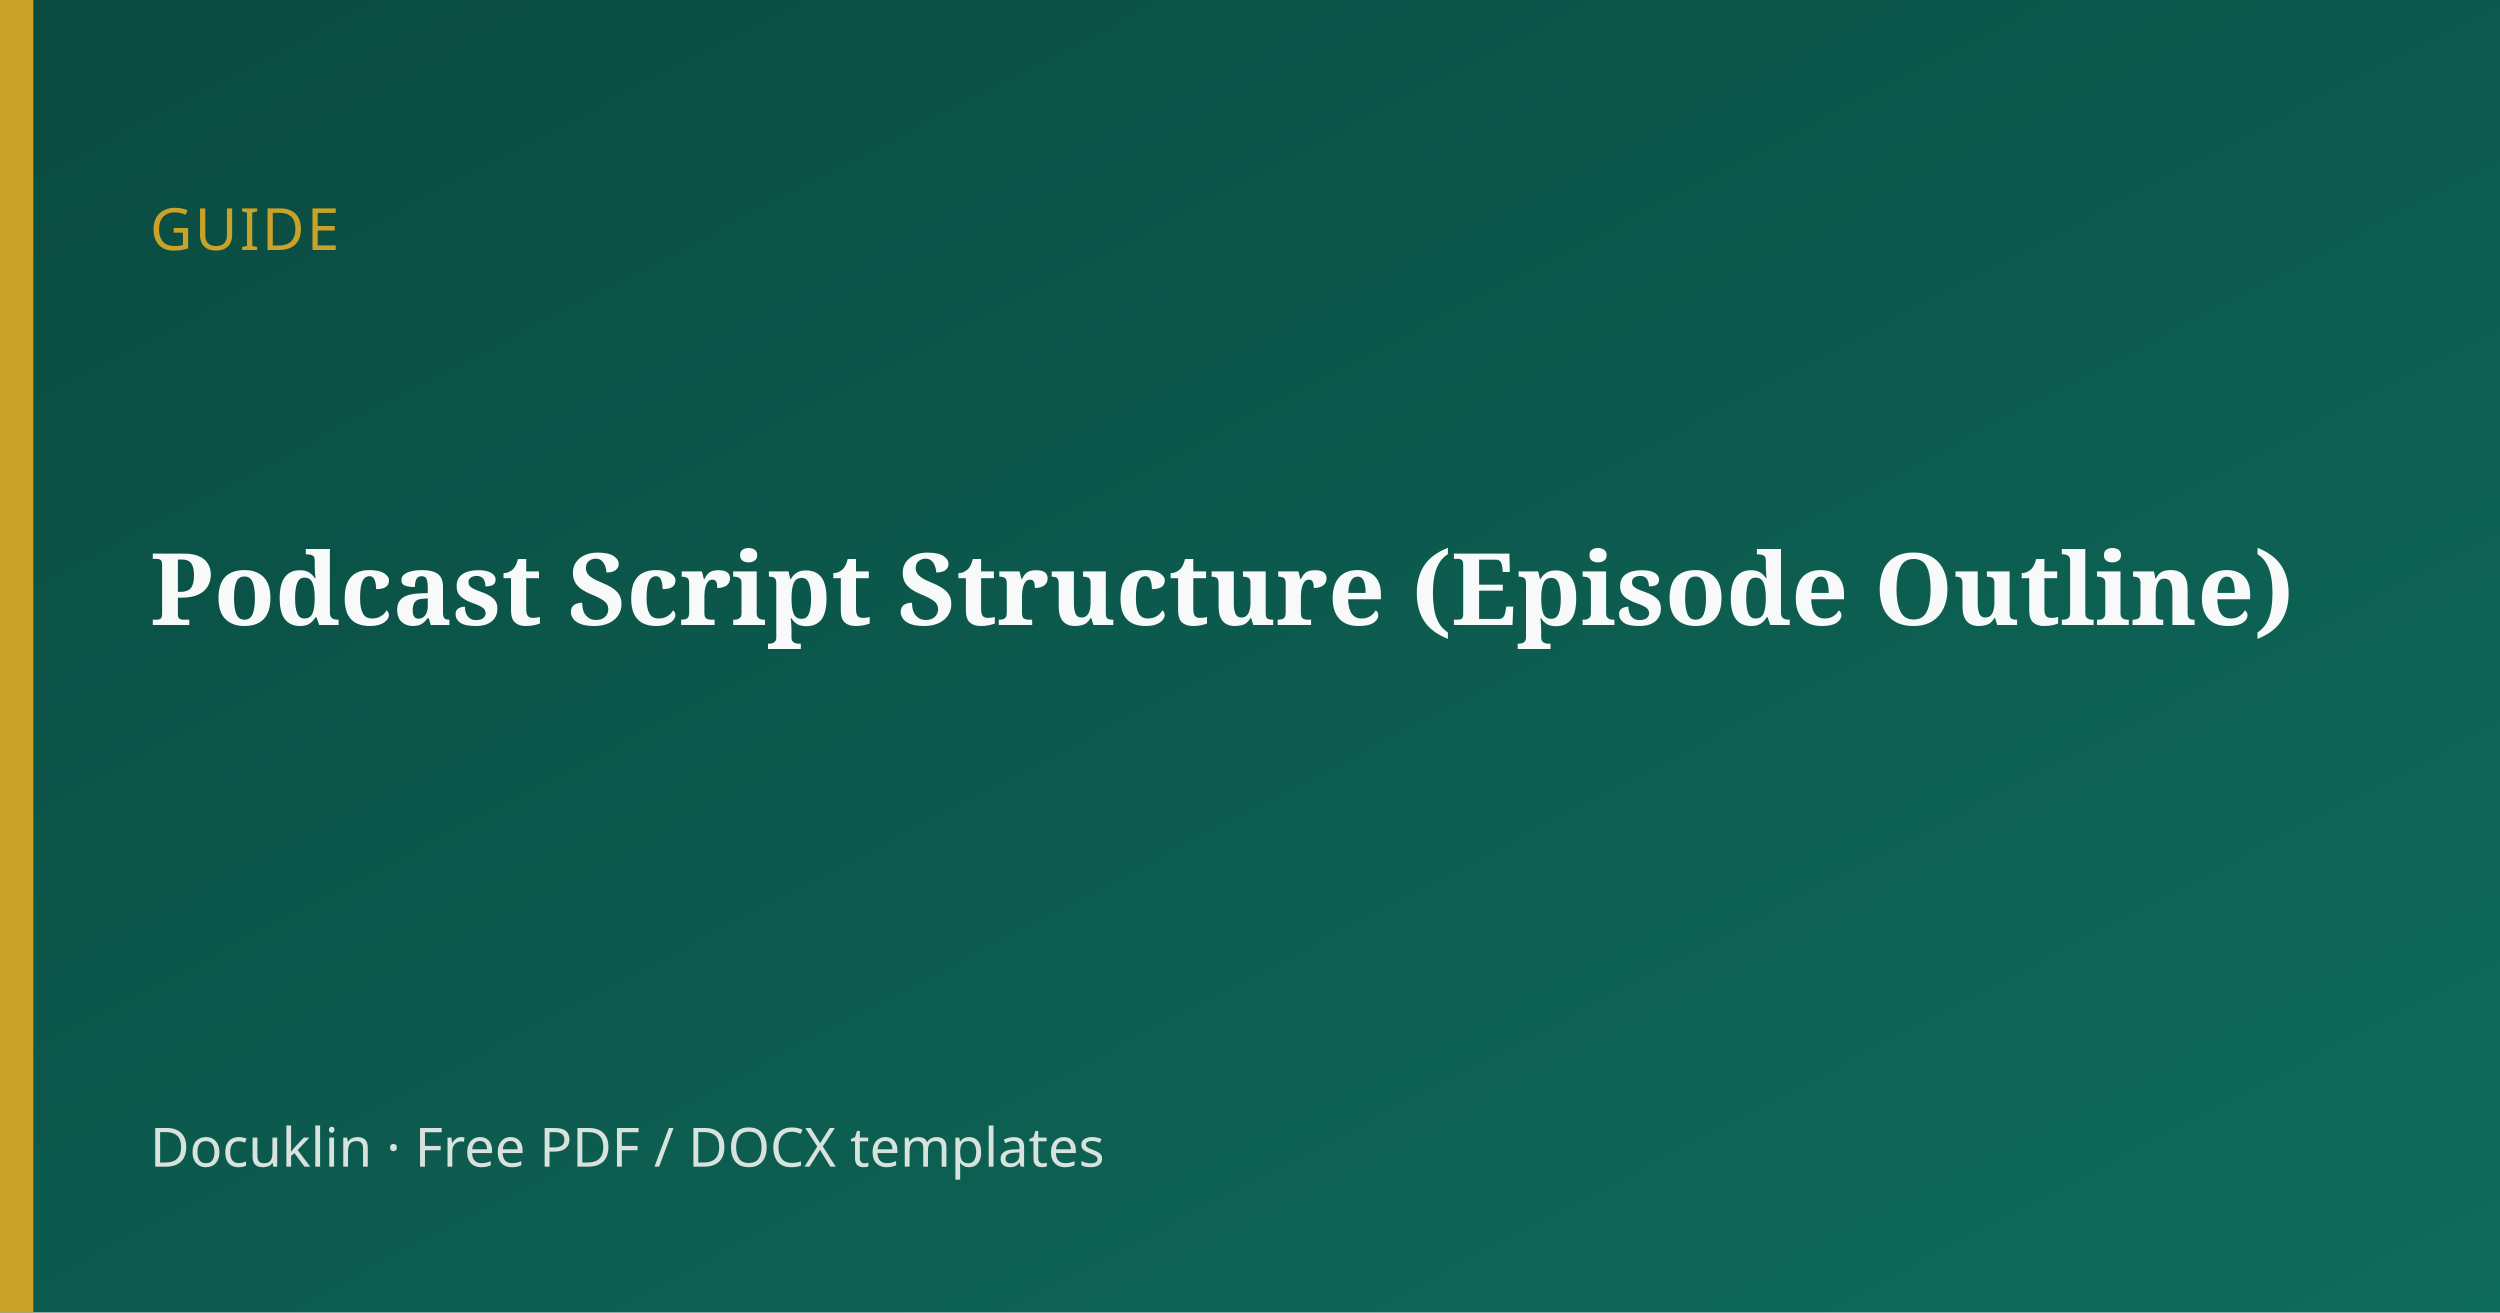
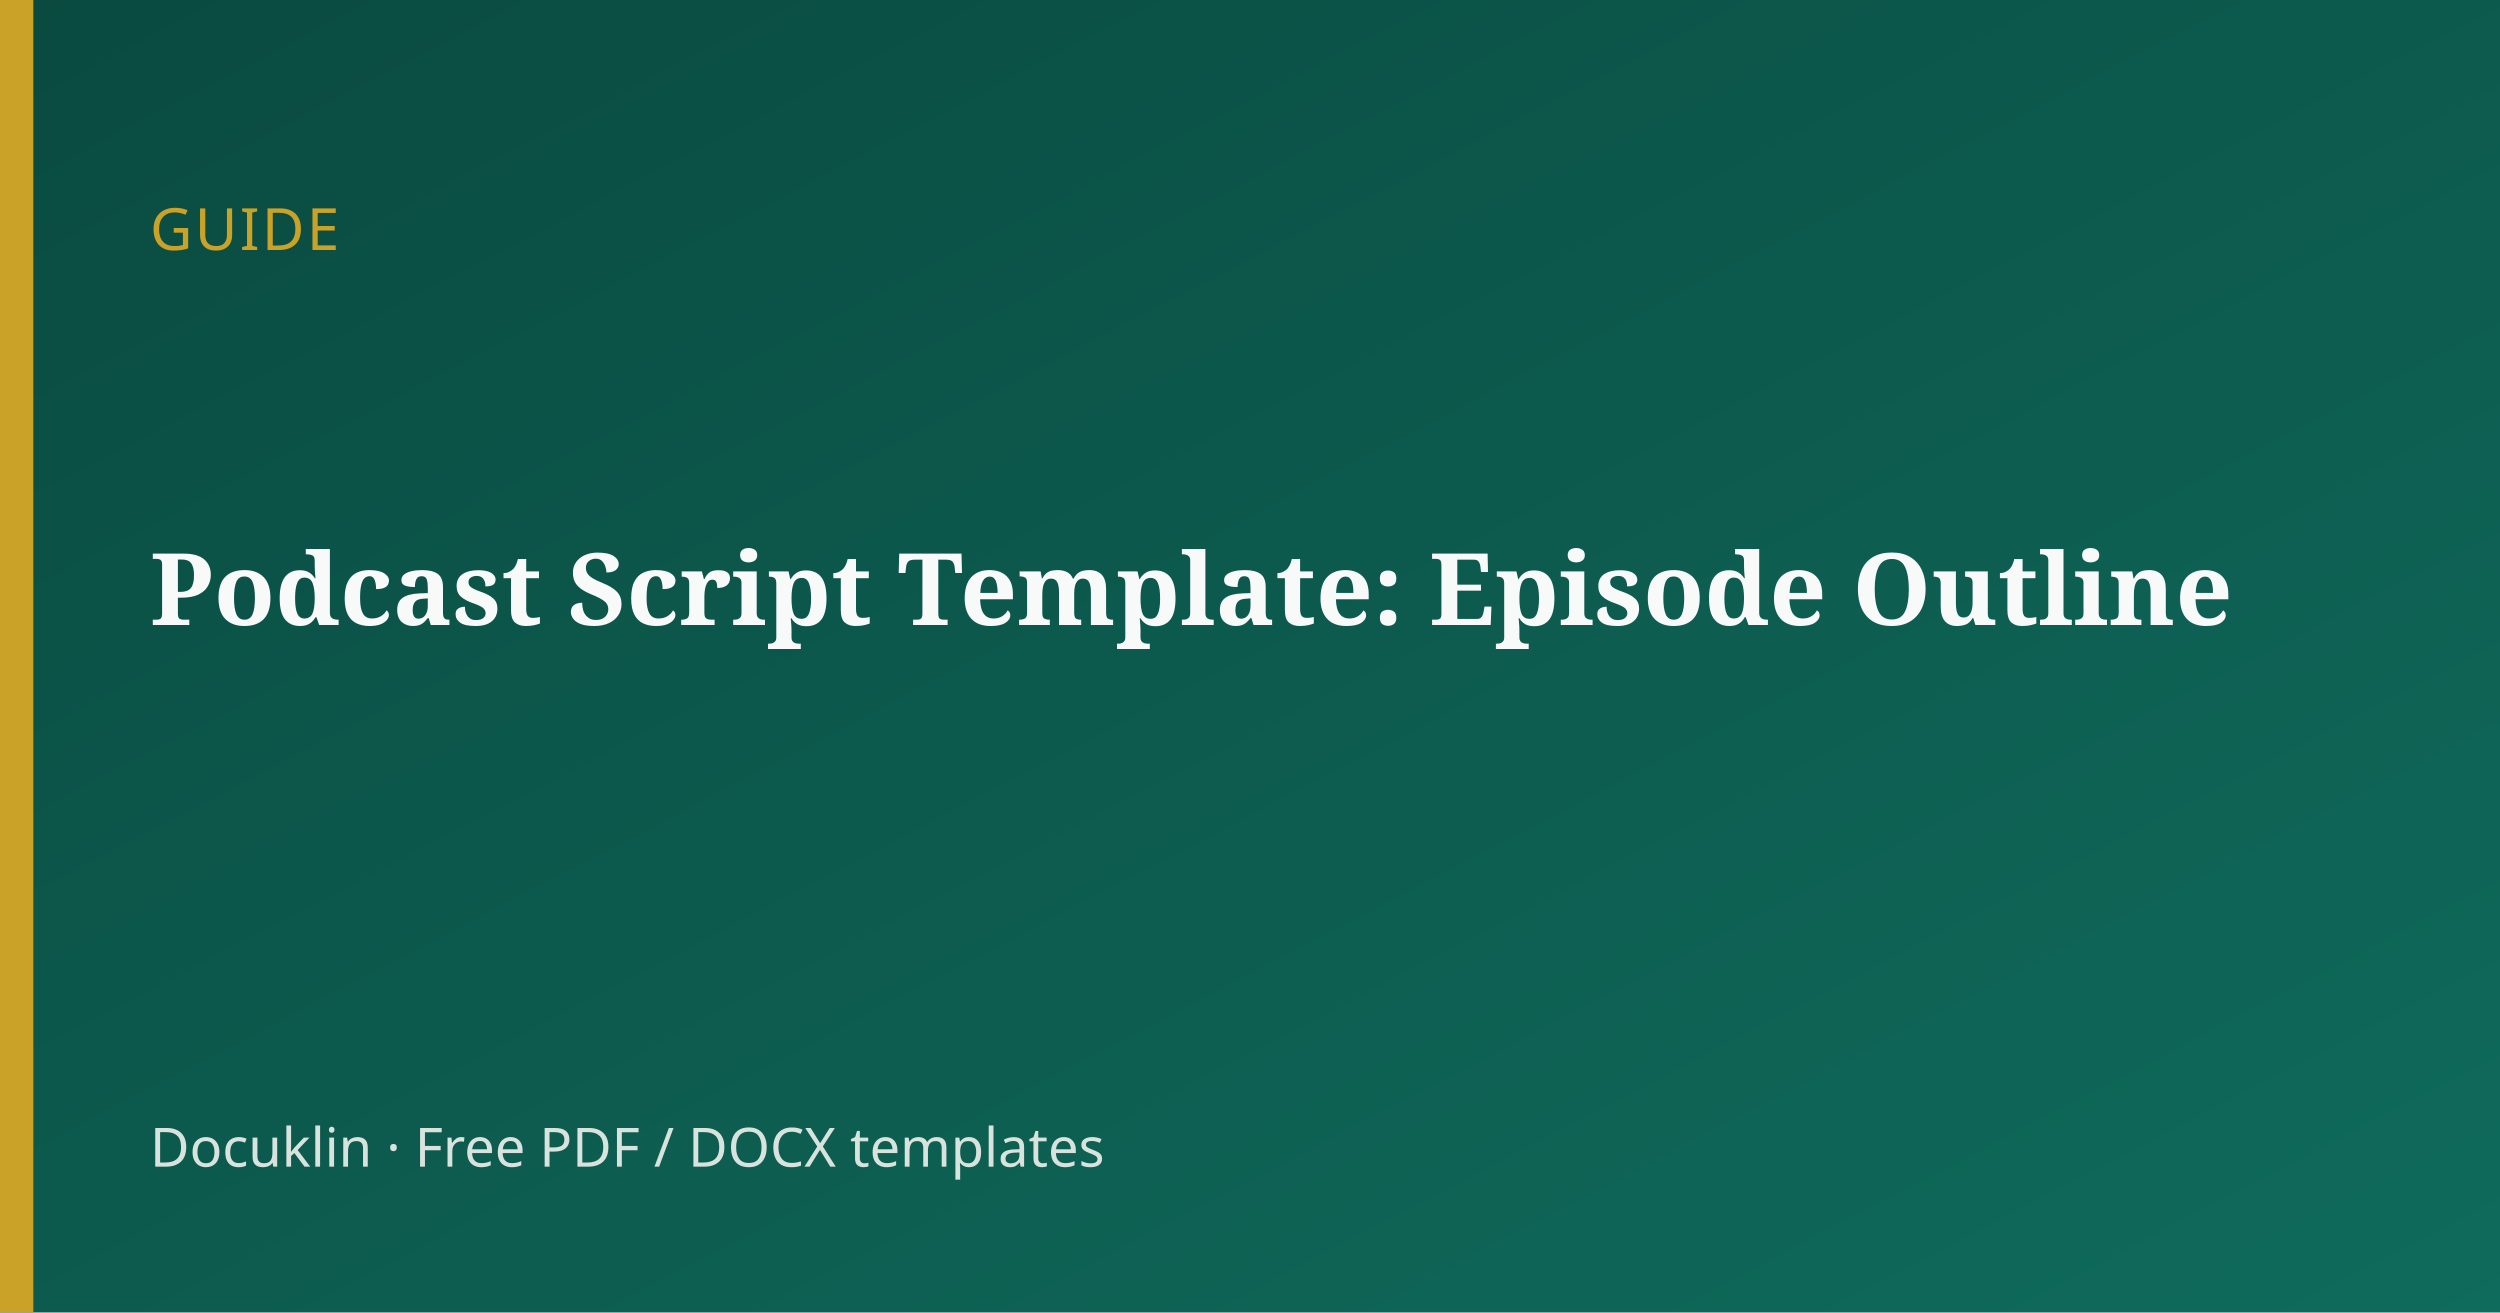
<svg xmlns="http://www.w3.org/2000/svg" width="1200" height="630" viewBox="0 0 1200 630" role="img">
  <defs>
    <linearGradient id="bg" x1="0" y1="0" x2="1" y2="1">
      <stop offset="0%" stop-color="#0a4a40" />
      <stop offset="100%" stop-color="#0f6b5c" />
    </linearGradient>
  </defs>
  <rect width="1200" height="630" fill="url(#bg)" />
  <rect x="0" y="0" width="16" height="630" fill="#c9a227" />
  <text x="72" y="120" fill="#c9a227" font-family="system-ui,sans-serif" font-size="28" letter-spacing="0.04em">GUIDE</text>
-   <text x="72" y="300" fill="#f8faf9" font-family="Georgia, serif" font-size="48" font-weight="700">Podcast Script Structure (Episode Outline)</text>
+   <text x="72" y="300" fill="#f8faf9" font-family="Georgia, serif" font-size="48" font-weight="700">Podcast Script Template: Episode Outline</text>
  <text x="72" y="560" fill="#d8e3de" font-family="system-ui,sans-serif" font-size="26">Docuklin · Free PDF / DOCX templates</text>
</svg>
